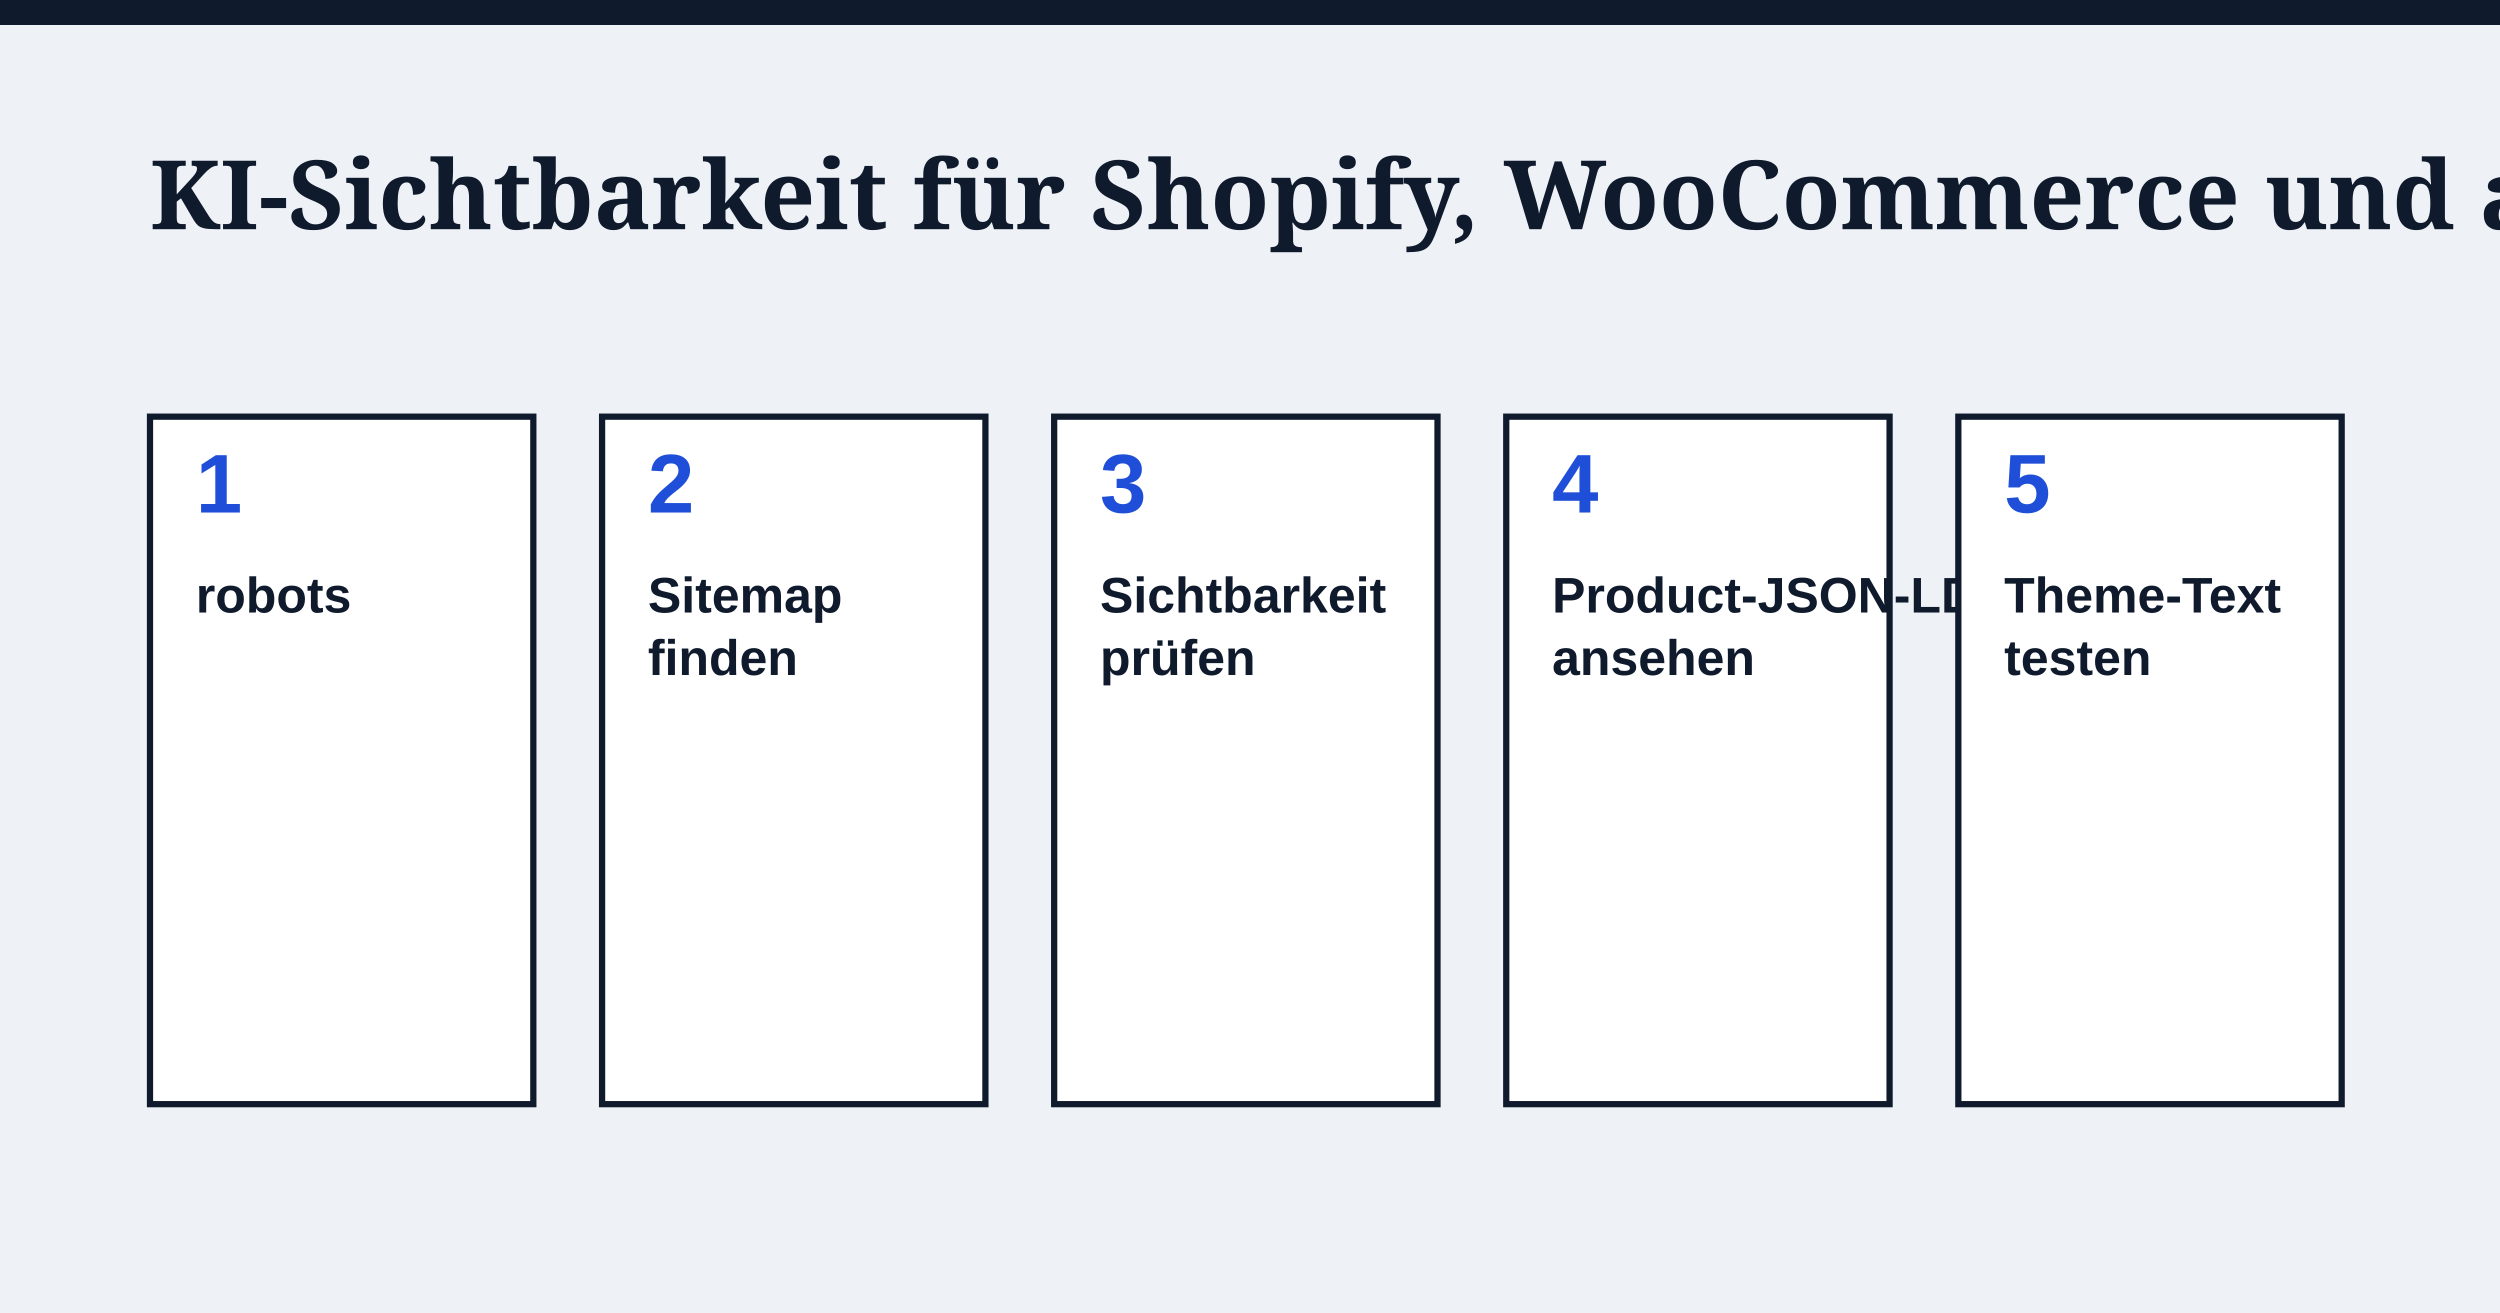
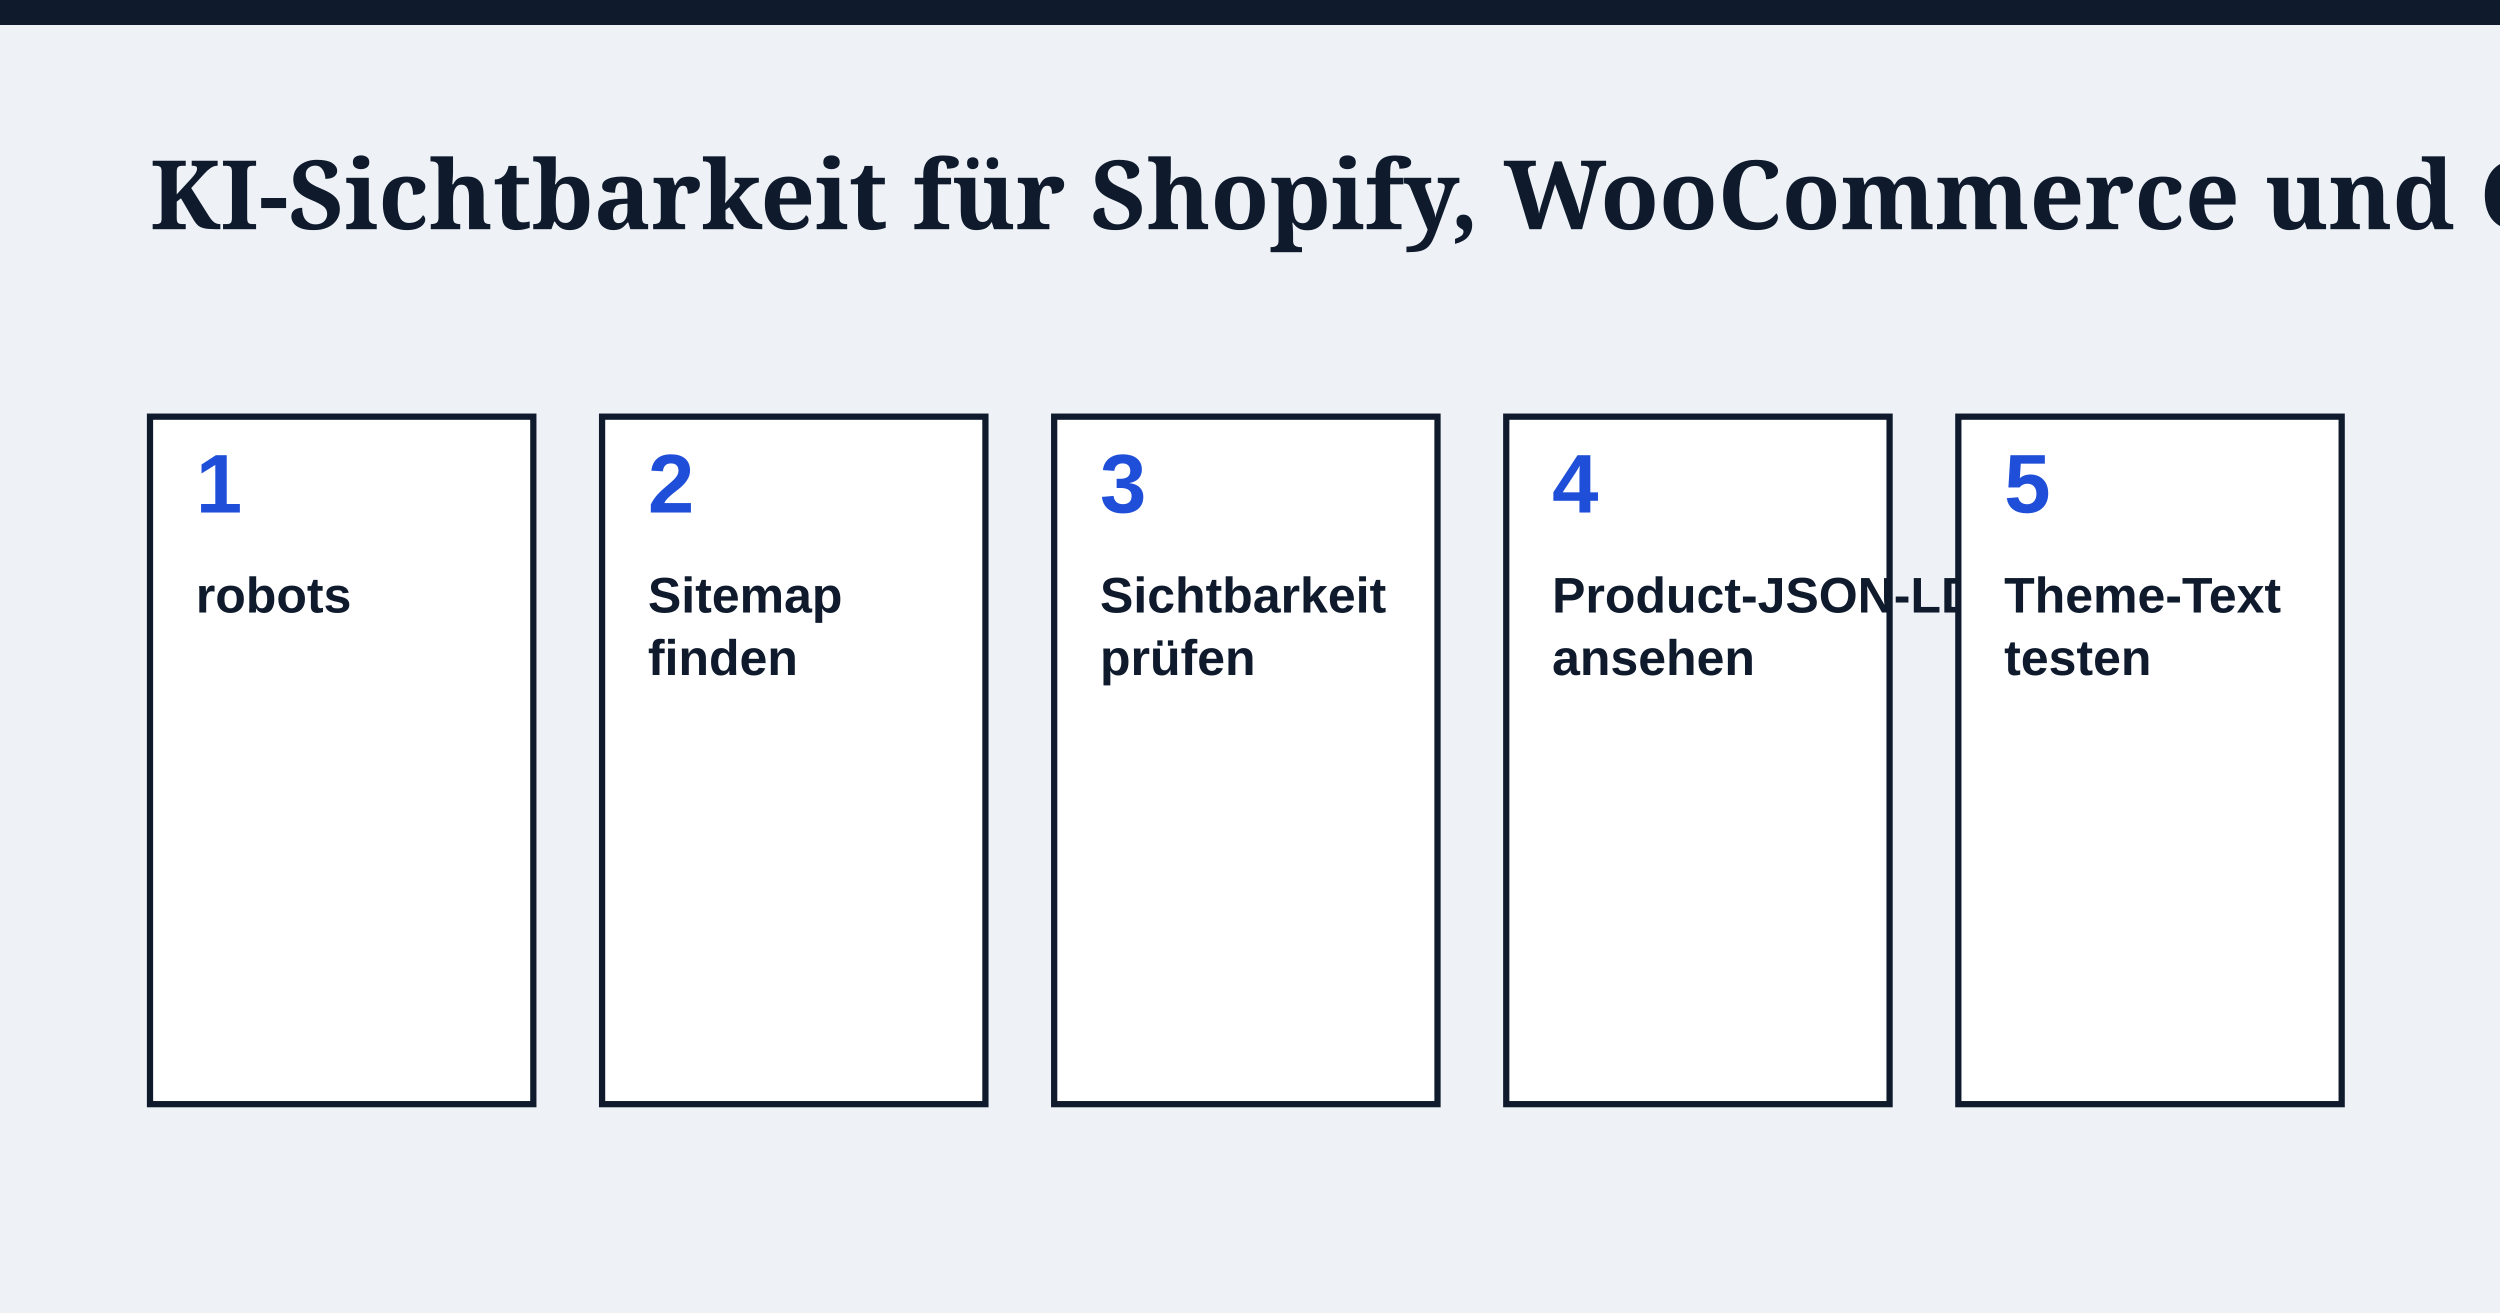
<svg xmlns="http://www.w3.org/2000/svg" viewBox="0 0 1200 630" width="1200" height="630" role="img" aria-labelledby="t d">
  <rect width="1200" height="630" fill="#EEF2F7" />
  <rect width="1200" height="12" fill="#0F1B2D" />
-   <text x="72" y="110" font-family="Georgia,serif" font-size="46" font-weight="600" fill="#0F1B2D">KI-Sichtbarkeit für Shopify, WooCommerce und andere Shopsysteme: die</text>
+   <text x="72" y="110" font-family="Georgia,serif" font-size="46" font-weight="600" fill="#0F1B2D">KI-Sichtbarkeit für Shopify, WooCommerce und Co.: die Checkliste</text>
  <g font-family="system-ui,Arial,sans-serif" fill="#0F1B2D">
    <rect x="72" y="200" width="184" height="330" fill="#fff" stroke="#0F1B2D" stroke-width="3" />
    <text x="94" y="246" font-size="40" font-weight="600" fill="#1F4FD8">1</text>
    <text x="94" y="294" font-size="24" font-weight="600">robots</text>
    <rect x="289" y="200" width="184" height="330" fill="#fff" stroke="#0F1B2D" stroke-width="3" />
    <text x="311" y="246" font-size="40" font-weight="600" fill="#1F4FD8">2</text>
    <text x="311" y="294" font-size="24" font-weight="600">Sitemap</text>
    <text x="311" y="324" font-size="24" font-weight="600">finden</text>
    <rect x="506" y="200" width="184" height="330" fill="#fff" stroke="#0F1B2D" stroke-width="3" />
    <text x="528" y="246" font-size="40" font-weight="600" fill="#1F4FD8">3</text>
    <text x="528" y="294" font-size="24" font-weight="600">Sichtbarkeit</text>
    <text x="528" y="324" font-size="24" font-weight="600">prüfen</text>
    <rect x="723" y="200" width="184" height="330" fill="#fff" stroke="#0F1B2D" stroke-width="3" />
    <text x="745" y="246" font-size="40" font-weight="600" fill="#1F4FD8">4</text>
    <text x="745" y="294" font-size="24" font-weight="600">Product-JSON-LD</text>
    <text x="745" y="324" font-size="24" font-weight="600">ansehen</text>
    <rect x="940" y="200" width="184" height="330" fill="#fff" stroke="#0F1B2D" stroke-width="3" />
    <text x="962" y="246" font-size="40" font-weight="600" fill="#1F4FD8">5</text>
    <text x="962" y="294" font-size="24" font-weight="600">Theme-Text</text>
    <text x="962" y="324" font-size="24" font-weight="600">testen</text>
  </g>
</svg>
